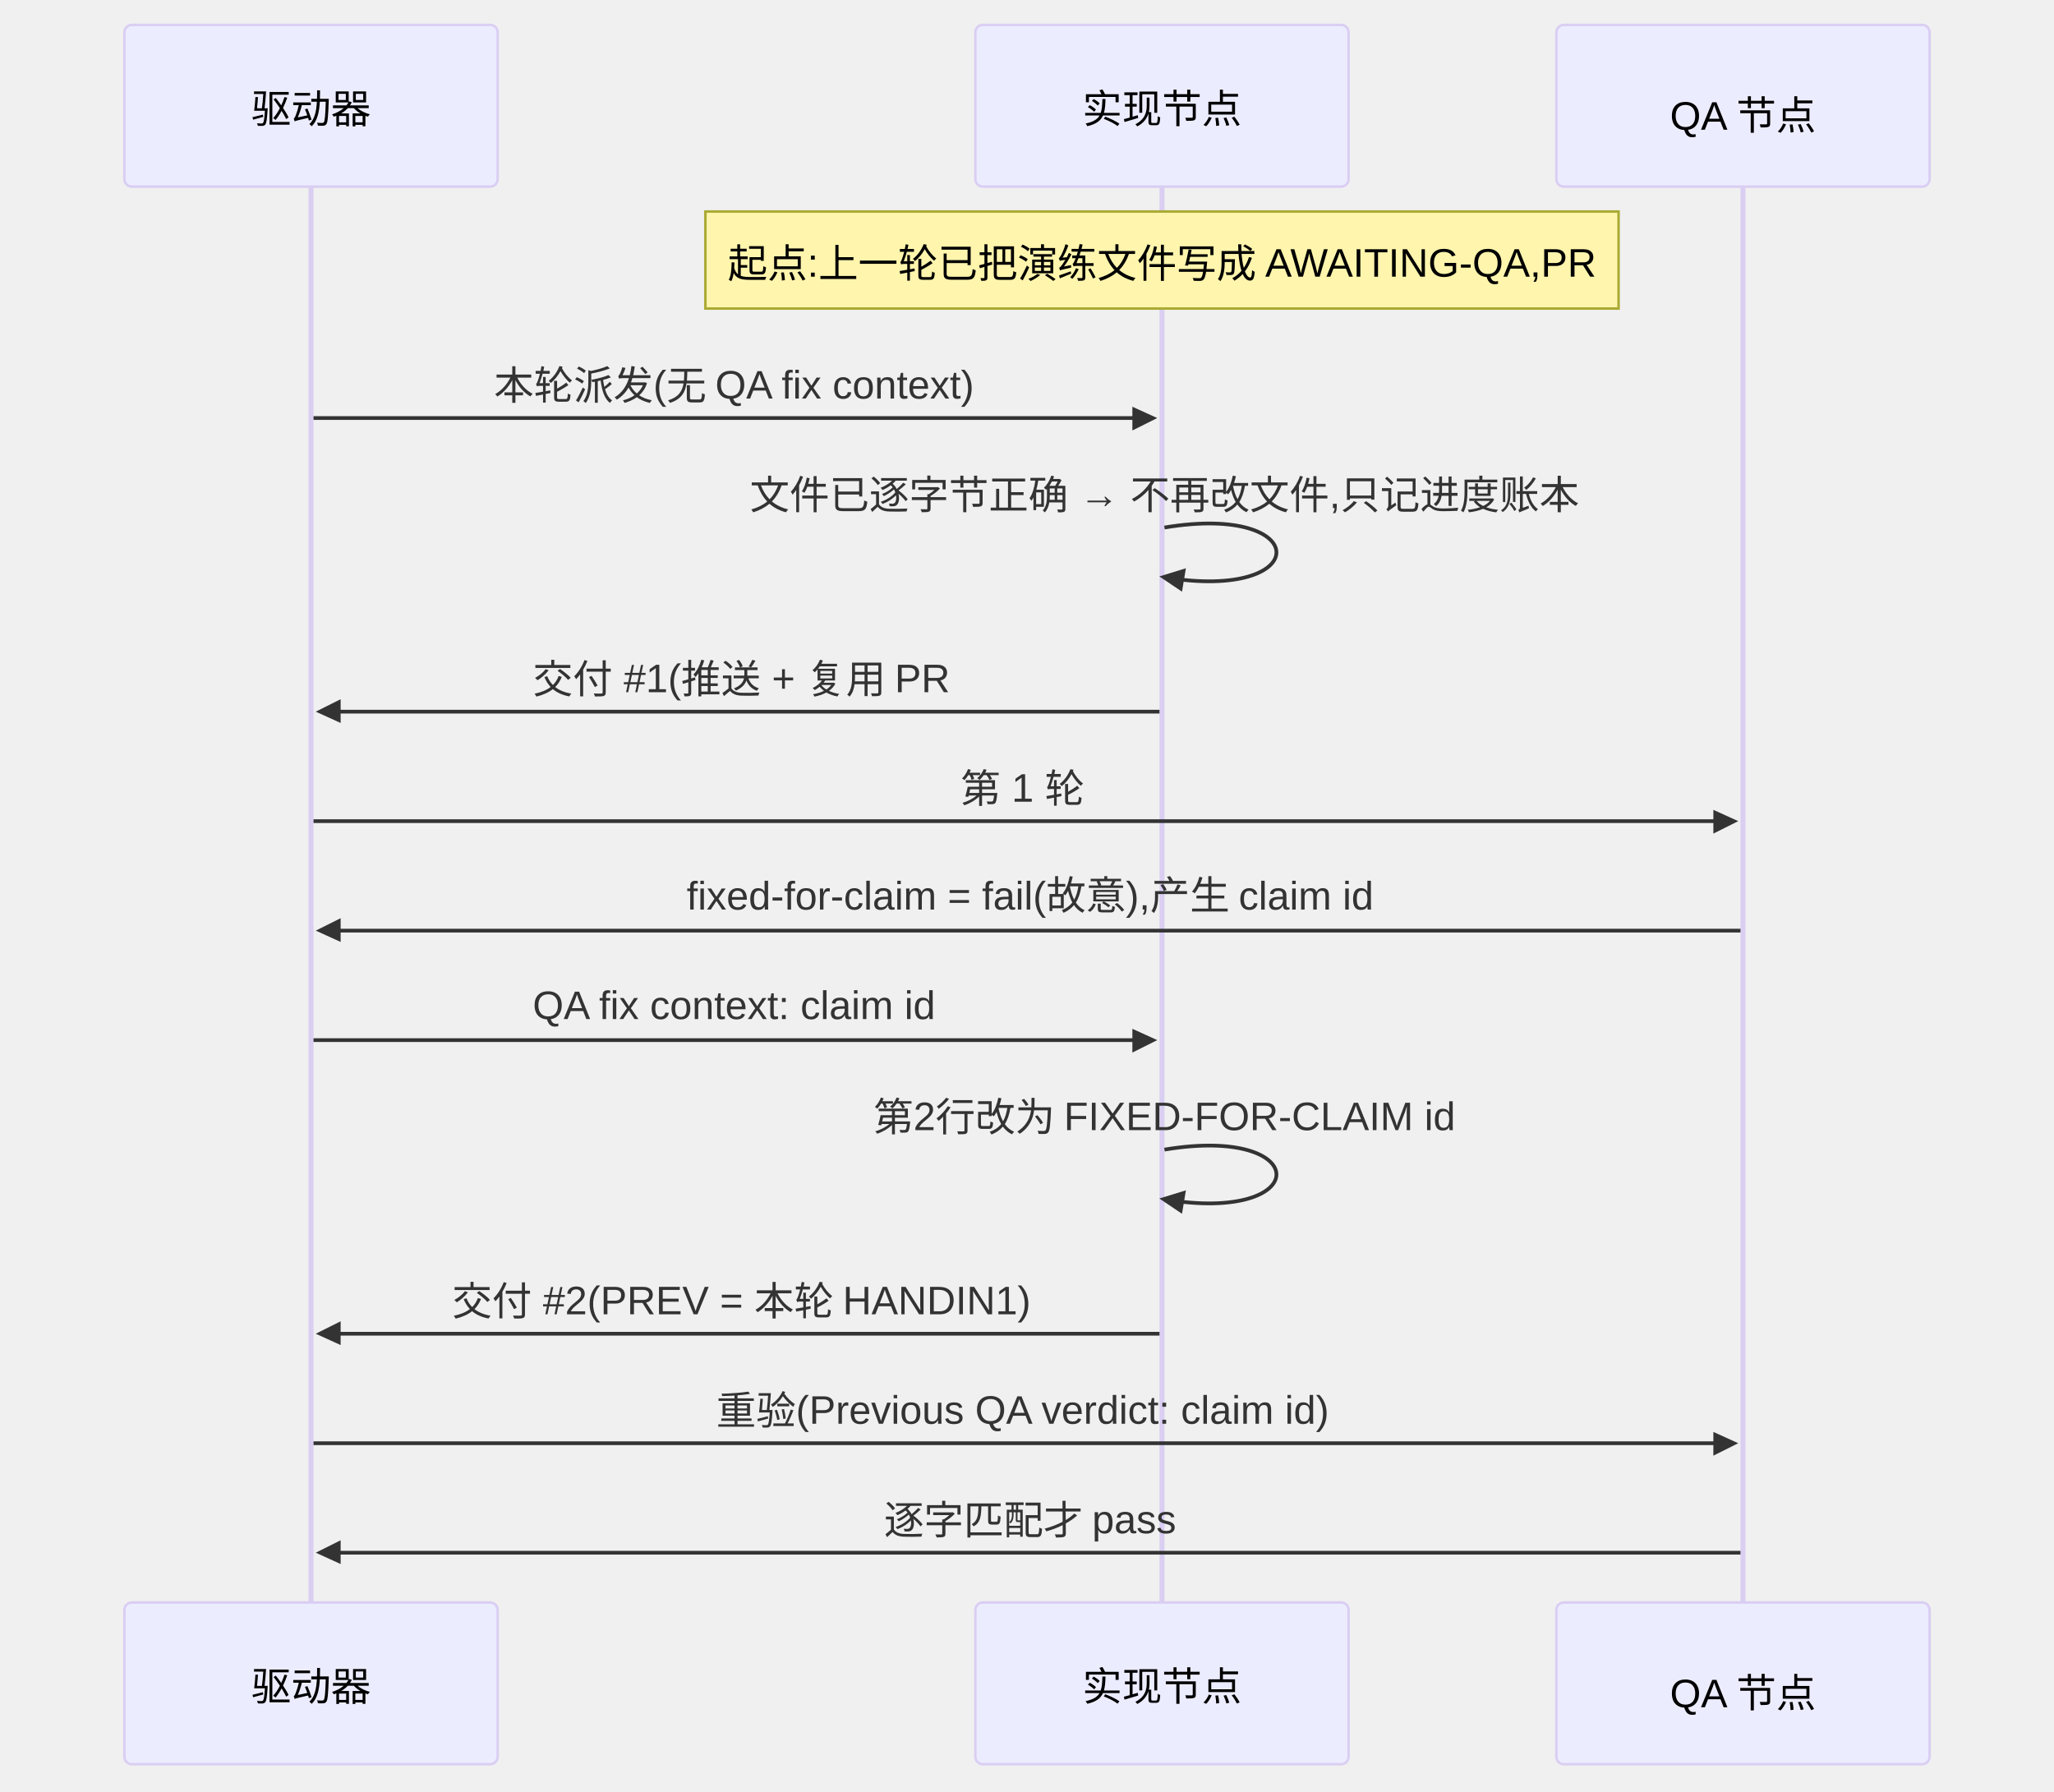
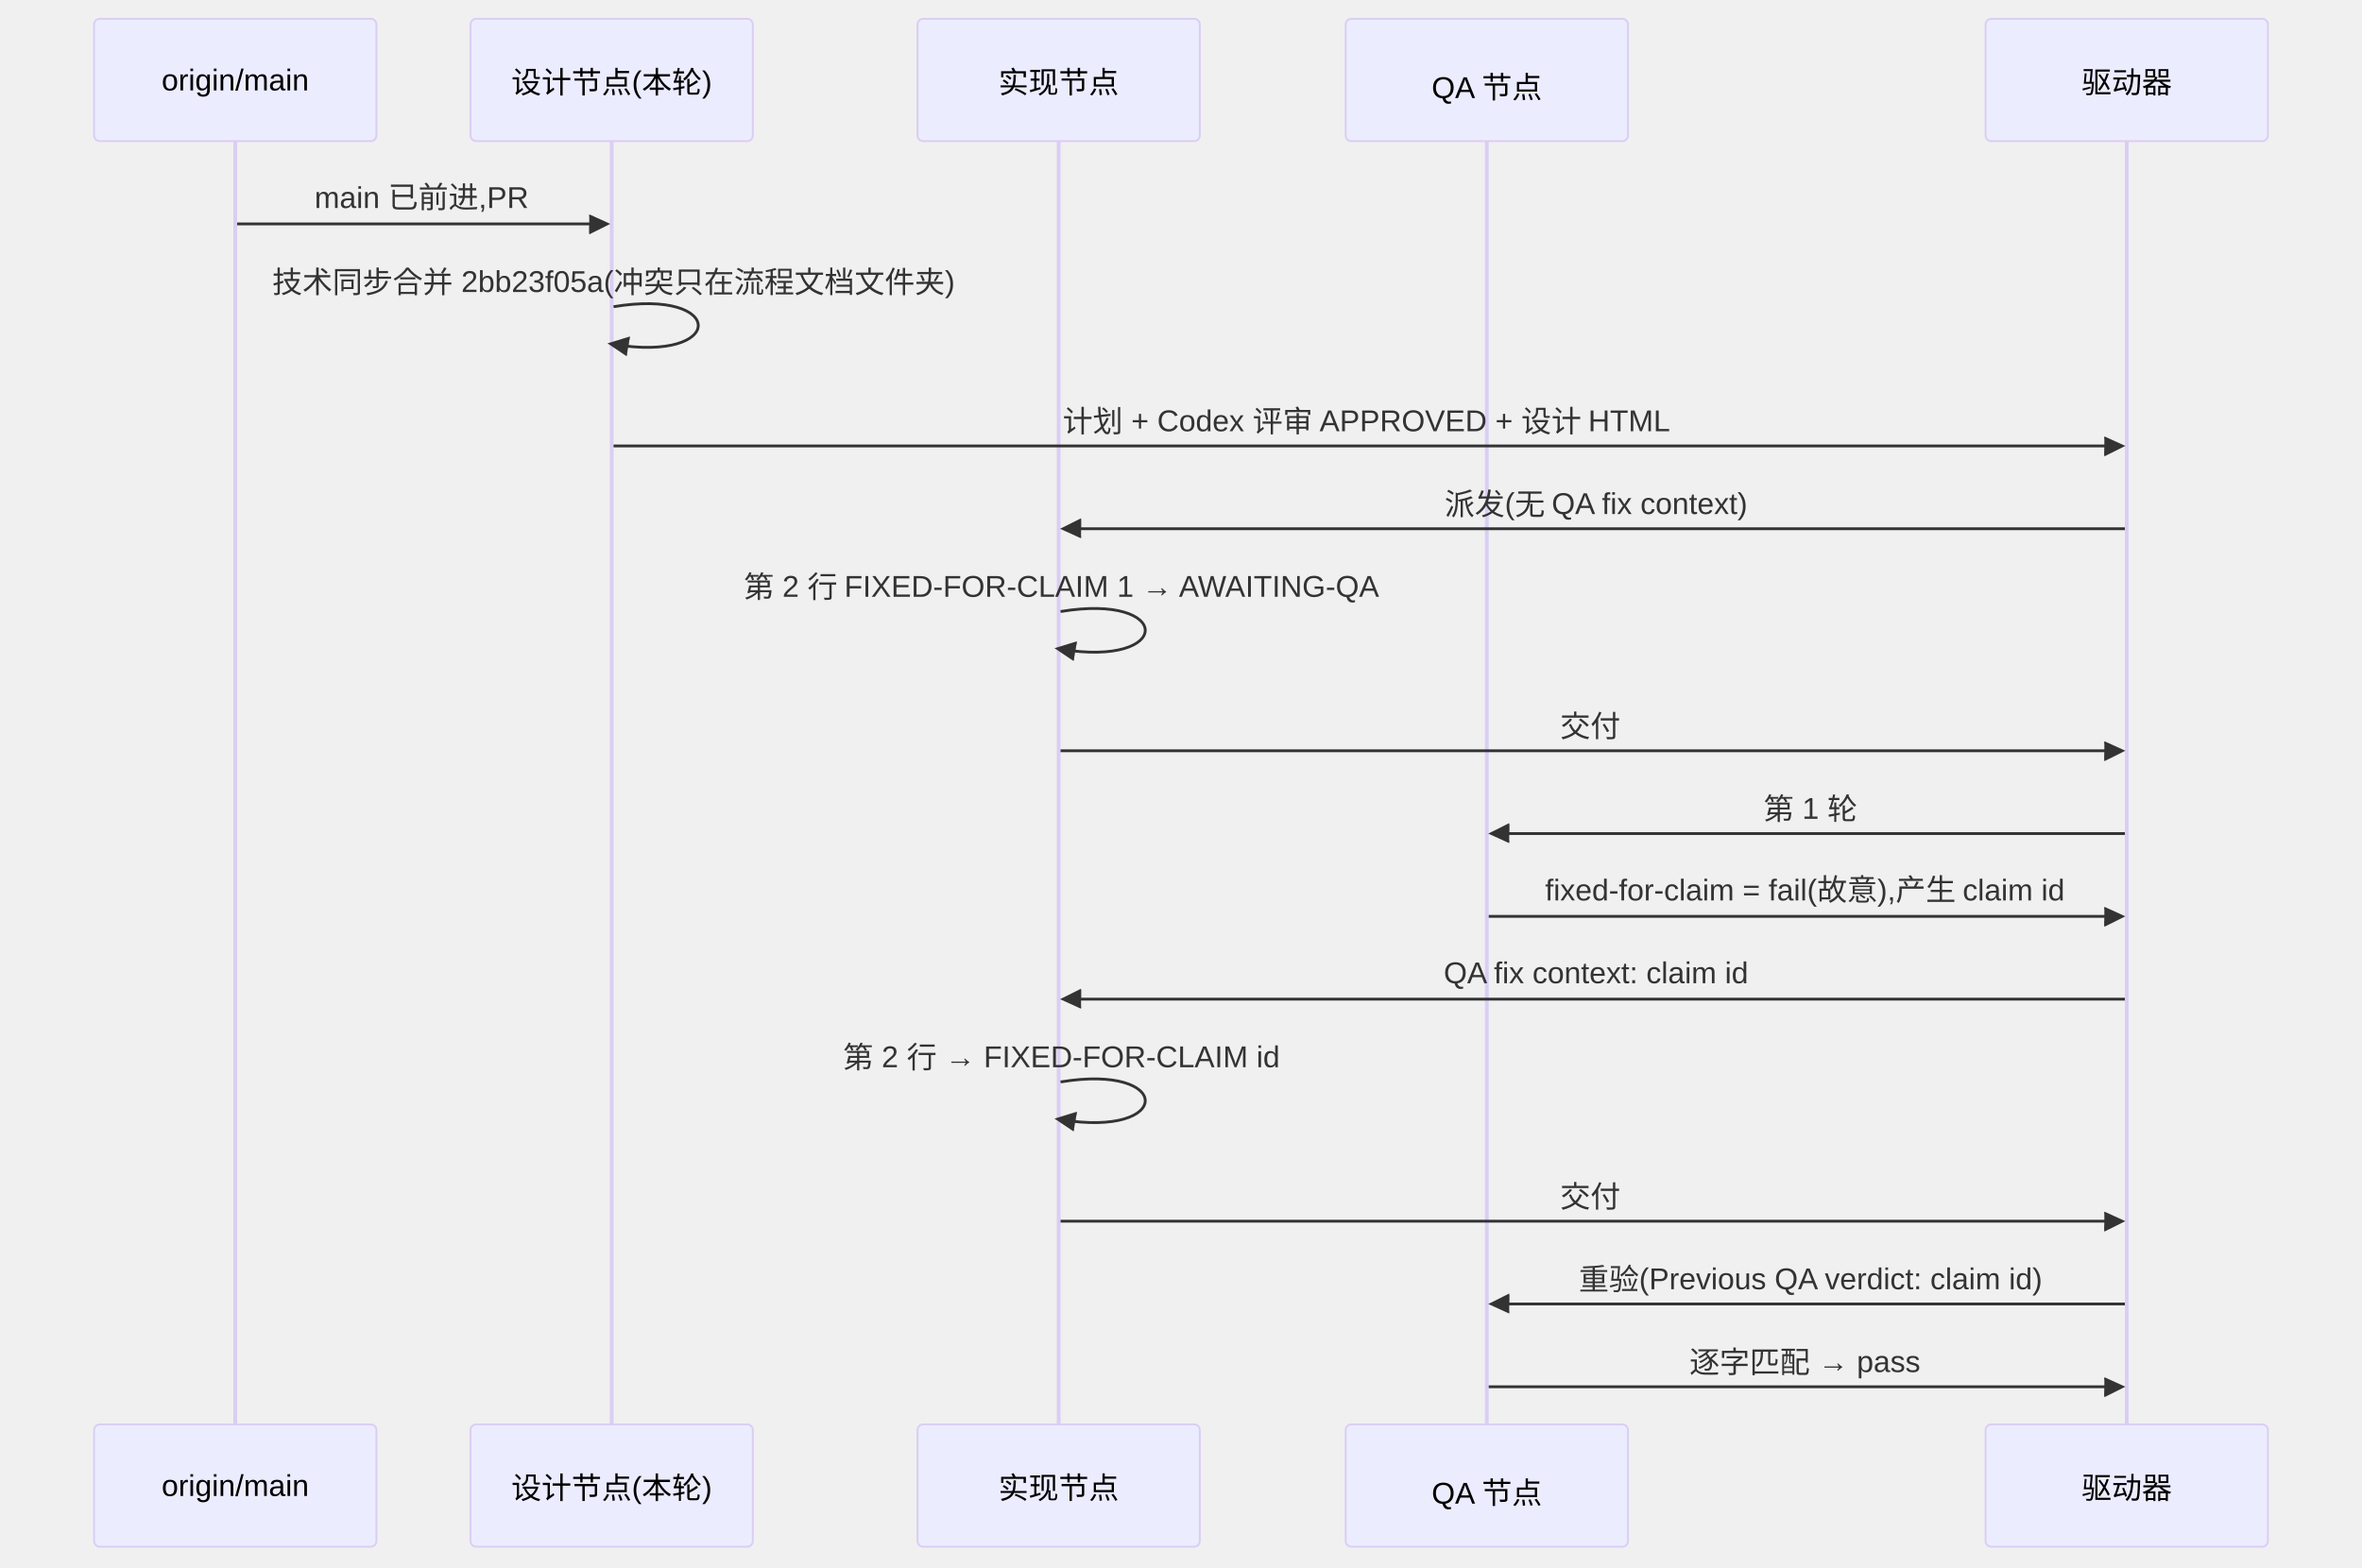
- <svg xmlns="http://www.w3.org/2000/svg" id="FLY-3150-d1" width="100%" style="max-width: 825.5px; background-color: white;" viewBox="-50 -10 825.5 720" role="graphics-document document" aria-roledescription="sequence">
+ <svg xmlns="http://www.w3.org/2000/svg" id="FLY-3150-d1" width="100%" style="max-width: 1255px; background-color: white;" viewBox="-50 -10 1255 833" role="graphics-document document" aria-roledescription="sequence">
  <g>
-     <rect x="575.5" y="634" fill="#eaeaea" stroke="#666" width="150" height="65" name="Q" rx="3" ry="3" class="actor actor-bottom" />
-     <text x="650.5" y="666.5" dominant-baseline="central" alignment-baseline="central" class="actor actor-box" style="text-anchor: middle; font-size: 16px; font-weight: 400;">
-       <tspan x="650.5" dy="0">QA 节点</tspan>
+     <rect x="1005" y="747" fill="#eaeaea" stroke="#666" width="150" height="65" name="D" rx="3" ry="3" class="actor actor-bottom" />
+     <text x="1080" y="779.5" dominant-baseline="central" alignment-baseline="central" class="actor actor-box" style="text-anchor: middle; font-size: 16px; font-weight: 400;">
+       <tspan x="1080" dy="0">驱动器</tspan>
    </text>
  </g>
  <g>
-     <rect x="342" y="634" fill="#eaeaea" stroke="#666" width="150" height="65" name="I" rx="3" ry="3" class="actor actor-bottom" />
-     <text x="417" y="666.5" dominant-baseline="central" alignment-baseline="central" class="actor actor-box" style="text-anchor: middle; font-size: 16px; font-weight: 400;">
-       <tspan x="417" dy="0">实现节点</tspan>
+     <rect x="665" y="747" fill="#eaeaea" stroke="#666" width="150" height="65" name="Q" rx="3" ry="3" class="actor actor-bottom" />
+     <text x="740" y="779.5" dominant-baseline="central" alignment-baseline="central" class="actor actor-box" style="text-anchor: middle; font-size: 16px; font-weight: 400;">
+       <tspan x="740" dy="0">QA 节点</tspan>
    </text>
  </g>
  <g>
-     <rect x="0" y="634" fill="#eaeaea" stroke="#666" width="150" height="65" name="D" rx="3" ry="3" class="actor actor-bottom" />
-     <text x="75" y="666.5" dominant-baseline="central" alignment-baseline="central" class="actor actor-box" style="text-anchor: middle; font-size: 16px; font-weight: 400;">
-       <tspan x="75" dy="0">驱动器</tspan>
+     <rect x="437.5" y="747" fill="#eaeaea" stroke="#666" width="150" height="65" name="I" rx="3" ry="3" class="actor actor-bottom" />
+     <text x="512.5" y="779.5" dominant-baseline="central" alignment-baseline="central" class="actor actor-box" style="text-anchor: middle; font-size: 16px; font-weight: 400;">
+       <tspan x="512.5" dy="0">实现节点</tspan>
    </text>
  </g>
  <g>
-     <line id="FLY-3150-d1-actor2" x1="650.5" y1="65" x2="650.5" y2="634" class="actor-line 200" stroke-width="0.5px" stroke="#999" name="Q" />
-     <g id="FLY-3150-d1-root-2">
-       <rect x="575.5" y="0" fill="#eaeaea" stroke="#666" width="150" height="65" name="Q" rx="3" ry="3" class="actor actor-top" />
-       <text x="650.5" y="32.5" dominant-baseline="central" alignment-baseline="central" class="actor actor-box" style="text-anchor: middle; font-size: 16px; font-weight: 400;">
-         <tspan x="650.5" dy="0">QA 节点</tspan>
+     <rect x="200" y="747" fill="#eaeaea" stroke="#666" width="150" height="65" name="S" rx="3" ry="3" class="actor actor-bottom" />
+     <text x="275" y="779.5" dominant-baseline="central" alignment-baseline="central" class="actor actor-box" style="text-anchor: middle; font-size: 16px; font-weight: 400;">
+       <tspan x="275" dy="0">设计节点(本轮)</tspan>
+     </text>
+   </g>
+   <g>
+     <rect x="0" y="747" fill="#eaeaea" stroke="#666" width="150" height="65" name="M" rx="3" ry="3" class="actor actor-bottom" />
+     <text x="75" y="779.5" dominant-baseline="central" alignment-baseline="central" class="actor actor-box" style="text-anchor: middle; font-size: 16px; font-weight: 400;">
+       <tspan x="75" dy="0">origin/main</tspan>
+     </text>
+   </g>
+   <g>
+     <line id="actor4" x1="1080" y1="65" x2="1080" y2="747" class="actor-line 200" stroke-width="0.5px" stroke="#999" name="D" />
+     <g id="root-4">
+       <rect x="1005" y="0" fill="#eaeaea" stroke="#666" width="150" height="65" name="D" rx="3" ry="3" class="actor actor-top" />
+       <text x="1080" y="32.5" dominant-baseline="central" alignment-baseline="central" class="actor actor-box" style="text-anchor: middle; font-size: 16px; font-weight: 400;">
+         <tspan x="1080" dy="0">驱动器</tspan>
      </text>
    </g>
  </g>
  <g>
-     <line id="FLY-3150-d1-actor1" x1="417" y1="65" x2="417" y2="634" class="actor-line 200" stroke-width="0.5px" stroke="#999" name="I" />
-     <g id="FLY-3150-d1-root-1">
-       <rect x="342" y="0" fill="#eaeaea" stroke="#666" width="150" height="65" name="I" rx="3" ry="3" class="actor actor-top" />
-       <text x="417" y="32.5" dominant-baseline="central" alignment-baseline="central" class="actor actor-box" style="text-anchor: middle; font-size: 16px; font-weight: 400;">
-         <tspan x="417" dy="0">实现节点</tspan>
+     <line id="actor3" x1="740" y1="65" x2="740" y2="747" class="actor-line 200" stroke-width="0.5px" stroke="#999" name="Q" />
+     <g id="root-3">
+       <rect x="665" y="0" fill="#eaeaea" stroke="#666" width="150" height="65" name="Q" rx="3" ry="3" class="actor actor-top" />
+       <text x="740" y="32.5" dominant-baseline="central" alignment-baseline="central" class="actor actor-box" style="text-anchor: middle; font-size: 16px; font-weight: 400;">
+         <tspan x="740" dy="0">QA 节点</tspan>
      </text>
    </g>
  </g>
  <g>
-     <line id="FLY-3150-d1-actor0" x1="75" y1="65" x2="75" y2="634" class="actor-line 200" stroke-width="0.5px" stroke="#999" name="D" />
-     <g id="FLY-3150-d1-root-0">
-       <rect x="0" y="0" fill="#eaeaea" stroke="#666" width="150" height="65" name="D" rx="3" ry="3" class="actor actor-top" />
+     <line id="actor2" x1="512.5" y1="65" x2="512.5" y2="747" class="actor-line 200" stroke-width="0.5px" stroke="#999" name="I" />
+     <g id="root-2">
+       <rect x="437.5" y="0" fill="#eaeaea" stroke="#666" width="150" height="65" name="I" rx="3" ry="3" class="actor actor-top" />
+       <text x="512.5" y="32.5" dominant-baseline="central" alignment-baseline="central" class="actor actor-box" style="text-anchor: middle; font-size: 16px; font-weight: 400;">
+         <tspan x="512.5" dy="0">实现节点</tspan>
+       </text>
+     </g>
+   </g>
+   <g>
+     <line id="actor1" x1="275" y1="65" x2="275" y2="747" class="actor-line 200" stroke-width="0.5px" stroke="#999" name="S" />
+     <g id="root-1">
+       <rect x="200" y="0" fill="#eaeaea" stroke="#666" width="150" height="65" name="S" rx="3" ry="3" class="actor actor-top" />
+       <text x="275" y="32.5" dominant-baseline="central" alignment-baseline="central" class="actor actor-box" style="text-anchor: middle; font-size: 16px; font-weight: 400;">
+         <tspan x="275" dy="0">设计节点(本轮)</tspan>
+       </text>
+     </g>
+   </g>
+   <g>
+     <line id="actor0" x1="75" y1="65" x2="75" y2="747" class="actor-line 200" stroke-width="0.5px" stroke="#999" name="M" />
+     <g id="root-0">
+       <rect x="0" y="0" fill="#eaeaea" stroke="#666" width="150" height="65" name="M" rx="3" ry="3" class="actor actor-top" />
      <text x="75" y="32.5" dominant-baseline="central" alignment-baseline="central" class="actor actor-box" style="text-anchor: middle; font-size: 16px; font-weight: 400;">
-         <tspan x="75" dy="0">驱动器</tspan>
+         <tspan x="75" dy="0">origin/main</tspan>
      </text>
    </g>
  </g>
  <style>#FLY-3150-d1{font-family:"trebuchet ms",verdana,arial,sans-serif;font-size:16px;fill:#333;}@keyframes edge-animation-frame{from{stroke-dashoffset:0;}}@keyframes dash{to{stroke-dashoffset:0;}}#FLY-3150-d1 .edge-animation-slow{stroke-dasharray:9,5!important;stroke-dashoffset:900;animation:dash 50s linear infinite;stroke-linecap:round;}#FLY-3150-d1 .edge-animation-fast{stroke-dasharray:9,5!important;stroke-dashoffset:900;animation:dash 20s linear infinite;stroke-linecap:round;}#FLY-3150-d1 .error-icon{fill:#552222;}#FLY-3150-d1 .error-text{fill:#552222;stroke:#552222;}#FLY-3150-d1 .edge-thickness-normal{stroke-width:1px;}#FLY-3150-d1 .edge-thickness-thick{stroke-width:3.5px;}#FLY-3150-d1 .edge-pattern-solid{stroke-dasharray:0;}#FLY-3150-d1 .edge-thickness-invisible{stroke-width:0;fill:none;}#FLY-3150-d1 .edge-pattern-dashed{stroke-dasharray:3;}#FLY-3150-d1 .edge-pattern-dotted{stroke-dasharray:2;}#FLY-3150-d1 .marker{fill:#333333;stroke:#333333;}#FLY-3150-d1 .marker.cross{stroke:#333333;}#FLY-3150-d1 svg{font-family:"trebuchet ms",verdana,arial,sans-serif;font-size:16px;}#FLY-3150-d1 p{margin:0;}#FLY-3150-d1 .actor{stroke:hsl(259.626, 59.777%, 87.902%);fill:#ECECFF;}#FLY-3150-d1 text.actor&gt;tspan{fill:black;stroke:none;}#FLY-3150-d1 .actor-line{stroke:hsl(259.626, 59.777%, 87.902%);}#FLY-3150-d1 .innerArc{stroke-width:1.5;stroke-dasharray:none;}#FLY-3150-d1 .messageLine0{stroke-width:1.5;stroke-dasharray:none;stroke:#333;}#FLY-3150-d1 .messageLine1{stroke-width:1.5;stroke-dasharray:2,2;stroke:#333;}#FLY-3150-d1 #arrowhead path{fill:#333;stroke:#333;}#FLY-3150-d1 .sequenceNumber{fill:white;}#FLY-3150-d1 #sequencenumber{fill:#333;}#FLY-3150-d1 #crosshead path{fill:#333;stroke:#333;}#FLY-3150-d1 .messageText{fill:#333;stroke:none;}#FLY-3150-d1 .labelBox{stroke:hsl(259.626, 59.777%, 87.902%);fill:#ECECFF;}#FLY-3150-d1 .labelText,#FLY-3150-d1 .labelText&gt;tspan{fill:black;stroke:none;}#FLY-3150-d1 .loopText,#FLY-3150-d1 .loopText&gt;tspan{fill:black;stroke:none;}#FLY-3150-d1 .loopLine{stroke-width:2px;stroke-dasharray:2,2;stroke:hsl(259.626, 59.777%, 87.902%);fill:hsl(259.626, 59.777%, 87.902%);}#FLY-3150-d1 .note{stroke:#aaaa33;fill:#fff5ad;}#FLY-3150-d1 .noteText,#FLY-3150-d1 .noteText&gt;tspan{fill:black;stroke:none;}#FLY-3150-d1 .activation0{fill:#f4f4f4;stroke:#666;}#FLY-3150-d1 .activation1{fill:#f4f4f4;stroke:#666;}#FLY-3150-d1 .activation2{fill:#f4f4f4;stroke:#666;}#FLY-3150-d1 .actorPopupMenu{position:absolute;}#FLY-3150-d1 .actorPopupMenuPanel{position:absolute;fill:#ECECFF;box-shadow:0px 8px 16px 0px rgba(0,0,0,0.2);filter:drop-shadow(3px 5px 2px rgb(0 0 0 / 0.4));}#FLY-3150-d1 .actor-man line{stroke:hsl(259.626, 59.777%, 87.902%);fill:#ECECFF;}#FLY-3150-d1 .actor-man circle,#FLY-3150-d1 line{stroke:hsl(259.626, 59.777%, 87.902%);fill:#ECECFF;stroke-width:2px;}#FLY-3150-d1 :root{--mermaid-font-family:"trebuchet ms",verdana,arial,sans-serif;}</style>
  <g />
  <defs>
-     <symbol id="FLY-3150-d1-computer" width="24" height="24">
+     <symbol id="computer" width="24" height="24">
      <path transform="scale(.5)" d="M2 2v13h20v-13h-20zm18 11h-16v-9h16v9zm-10.228 6l.466-1h3.524l.467 1h-4.457zm14.228 3h-24l2-6h2.104l-1.33 4h18.45l-1.297-4h2.073l2 6zm-5-10h-14v-7h14v7z" />
    </symbol>
  </defs>
  <defs>
-     <symbol id="FLY-3150-d1-database" fill-rule="evenodd" clip-rule="evenodd">
+     <symbol id="database" fill-rule="evenodd" clip-rule="evenodd">
      <path transform="scale(.5)" d="M12.258.001l.256.004.255.005.253.008.251.01.249.012.247.015.246.016.242.019.241.02.239.023.236.024.233.027.231.028.229.031.225.032.223.034.22.036.217.038.214.04.211.041.208.043.205.045.201.046.198.048.194.05.191.051.187.053.183.054.18.056.175.057.172.059.168.06.163.061.16.063.155.064.15.066.074.033.073.033.071.034.07.034.069.035.068.035.067.035.066.035.064.036.064.036.062.036.06.036.06.037.058.037.058.037.055.038.055.038.053.038.052.038.051.039.05.039.048.039.047.039.045.04.044.04.043.04.041.04.04.041.039.041.037.041.036.041.034.041.033.042.032.042.03.042.029.042.027.042.026.043.024.043.023.043.021.043.02.043.018.044.017.043.015.044.013.044.012.044.011.045.009.044.007.045.006.045.004.045.002.045.001.045v17l-.001.045-.002.045-.004.045-.006.045-.007.045-.009.044-.011.045-.012.044-.013.044-.015.044-.017.043-.018.044-.02.043-.021.043-.023.043-.024.043-.026.043-.027.042-.029.042-.03.042-.032.042-.033.042-.034.041-.036.041-.037.041-.039.041-.04.041-.041.04-.043.04-.044.04-.045.04-.047.039-.048.039-.05.039-.051.039-.052.038-.053.038-.055.038-.055.038-.058.037-.058.037-.06.037-.06.036-.062.036-.064.036-.064.036-.066.035-.067.035-.068.035-.069.035-.07.034-.071.034-.073.033-.074.033-.15.066-.155.064-.16.063-.163.061-.168.06-.172.059-.175.057-.18.056-.183.054-.187.053-.191.051-.194.05-.198.048-.201.046-.205.045-.208.043-.211.041-.214.04-.217.038-.22.036-.223.034-.225.032-.229.031-.231.028-.233.027-.236.024-.239.023-.241.02-.242.019-.246.016-.247.015-.249.012-.251.01-.253.008-.255.005-.256.004-.258.001-.258-.001-.256-.004-.255-.005-.253-.008-.251-.01-.249-.012-.247-.015-.245-.016-.243-.019-.241-.02-.238-.023-.236-.024-.234-.027-.231-.028-.228-.031-.226-.032-.223-.034-.22-.036-.217-.038-.214-.04-.211-.041-.208-.043-.204-.045-.201-.046-.198-.048-.195-.05-.19-.051-.187-.053-.184-.054-.179-.056-.176-.057-.172-.059-.167-.06-.164-.061-.159-.063-.155-.064-.151-.066-.074-.033-.072-.033-.072-.034-.07-.034-.069-.035-.068-.035-.067-.035-.066-.035-.064-.036-.063-.036-.062-.036-.061-.036-.06-.037-.058-.037-.057-.037-.056-.038-.055-.038-.053-.038-.052-.038-.051-.039-.049-.039-.049-.039-.046-.039-.046-.04-.044-.04-.043-.04-.041-.04-.04-.041-.039-.041-.037-.041-.036-.041-.034-.041-.033-.042-.032-.042-.03-.042-.029-.042-.027-.042-.026-.043-.024-.043-.023-.043-.021-.043-.02-.043-.018-.044-.017-.043-.015-.044-.013-.044-.012-.044-.011-.045-.009-.044-.007-.045-.006-.045-.004-.045-.002-.045-.001-.045v-17l.001-.045.002-.045.004-.045.006-.045.007-.045.009-.044.011-.045.012-.044.013-.044.015-.044.017-.043.018-.044.02-.043.021-.043.023-.043.024-.043.026-.043.027-.042.029-.042.03-.042.032-.042.033-.042.034-.041.036-.041.037-.041.039-.041.04-.041.041-.04.043-.04.044-.04.046-.04.046-.039.049-.039.049-.039.051-.039.052-.038.053-.038.055-.038.056-.038.057-.037.058-.037.06-.037.061-.036.062-.036.063-.036.064-.036.066-.035.067-.035.068-.035.069-.035.07-.034.072-.034.072-.033.074-.033.151-.066.155-.064.159-.063.164-.061.167-.06.172-.059.176-.057.179-.056.184-.054.187-.053.19-.051.195-.05.198-.048.201-.046.204-.045.208-.043.211-.041.214-.04.217-.038.22-.036.223-.034.226-.032.228-.031.231-.028.234-.027.236-.024.238-.023.241-.02.243-.019.245-.016.247-.015.249-.012.251-.01.253-.008.255-.005.256-.004.258-.001.258.001zm-9.258 20.499v.01l.001.021.003.021.004.022.005.021.006.022.007.022.009.023.01.022.011.023.012.023.013.023.015.023.016.024.017.023.018.024.019.024.021.024.022.025.023.024.024.025.052.049.056.05.061.051.066.051.07.051.075.051.079.052.084.052.088.052.092.052.097.052.102.051.105.052.11.052.114.051.119.051.123.051.127.05.131.05.135.05.139.048.144.049.147.047.152.047.155.047.16.045.163.045.167.043.171.043.176.041.178.041.183.039.187.039.19.037.194.035.197.035.202.033.204.031.209.03.212.029.216.027.219.025.222.024.226.021.23.02.233.018.236.016.24.015.243.012.246.01.249.008.253.005.256.004.259.001.26-.001.257-.004.254-.005.25-.008.247-.011.244-.012.241-.014.237-.016.233-.018.231-.021.226-.021.224-.024.22-.026.216-.027.212-.028.21-.031.205-.031.202-.034.198-.034.194-.036.191-.037.187-.039.183-.04.179-.04.175-.042.172-.043.168-.044.163-.045.16-.046.155-.046.152-.047.148-.048.143-.049.139-.049.136-.05.131-.05.126-.05.123-.051.118-.052.114-.051.11-.052.106-.052.101-.052.096-.052.092-.052.088-.053.083-.051.079-.052.074-.052.07-.051.065-.051.06-.051.056-.05.051-.05.023-.024.023-.025.021-.024.02-.024.019-.024.018-.024.017-.024.015-.023.014-.024.013-.023.012-.023.01-.023.01-.022.008-.022.006-.022.006-.022.004-.022.004-.021.001-.021.001-.021v-4.127l-.077.055-.08.053-.083.054-.085.053-.087.052-.09.052-.093.051-.095.05-.097.05-.1.049-.102.049-.105.048-.106.047-.109.047-.111.046-.114.045-.115.045-.118.044-.12.043-.122.042-.124.042-.126.041-.128.04-.13.04-.132.038-.134.038-.135.037-.138.037-.139.035-.142.035-.143.034-.144.033-.147.032-.148.031-.15.03-.151.03-.153.029-.154.027-.156.027-.158.026-.159.025-.161.024-.162.023-.163.022-.165.021-.166.02-.167.019-.169.018-.169.017-.171.016-.173.015-.173.014-.175.013-.175.012-.177.011-.178.01-.179.008-.179.008-.181.006-.182.005-.182.004-.184.003-.184.002h-.37l-.184-.002-.184-.003-.182-.004-.182-.005-.181-.006-.179-.008-.179-.008-.178-.01-.176-.011-.176-.012-.175-.013-.173-.014-.172-.015-.171-.016-.17-.017-.169-.018-.167-.019-.166-.02-.165-.021-.163-.022-.162-.023-.161-.024-.159-.025-.157-.026-.156-.027-.155-.027-.153-.029-.151-.03-.15-.03-.148-.031-.146-.032-.145-.033-.143-.034-.141-.035-.14-.035-.137-.037-.136-.037-.134-.038-.132-.038-.13-.04-.128-.04-.126-.041-.124-.042-.122-.042-.12-.044-.117-.043-.116-.045-.113-.045-.112-.046-.109-.047-.106-.047-.105-.048-.102-.049-.1-.049-.097-.05-.095-.05-.093-.052-.09-.051-.087-.052-.085-.053-.083-.054-.08-.054-.077-.054v4.127zm0-5.654v.011l.001.021.003.021.004.021.005.022.006.022.007.022.009.022.01.022.011.023.012.023.013.023.015.024.016.023.017.024.018.024.019.024.021.024.022.024.023.025.024.024.052.05.056.05.061.05.066.051.07.051.075.052.079.051.084.052.088.052.092.052.097.052.102.052.105.052.11.051.114.051.119.052.123.05.127.051.131.05.135.049.139.049.144.048.147.048.152.047.155.046.16.045.163.045.167.044.171.042.176.042.178.04.183.04.187.038.19.037.194.036.197.034.202.033.204.032.209.03.212.028.216.027.219.025.222.024.226.022.23.02.233.018.236.016.24.014.243.012.246.01.249.008.253.006.256.003.259.001.26-.001.257-.003.254-.006.25-.008.247-.01.244-.012.241-.015.237-.016.233-.018.231-.02.226-.022.224-.024.22-.025.216-.027.212-.029.21-.03.205-.032.202-.033.198-.035.194-.036.191-.037.187-.039.183-.039.179-.041.175-.042.172-.043.168-.044.163-.045.16-.045.155-.047.152-.047.148-.048.143-.048.139-.05.136-.049.131-.05.126-.051.123-.051.118-.051.114-.052.11-.052.106-.052.101-.052.096-.052.092-.052.088-.052.083-.052.079-.052.074-.051.07-.052.065-.051.06-.05.056-.051.051-.049.023-.025.023-.024.021-.025.02-.024.019-.024.018-.024.017-.024.015-.023.014-.023.013-.024.012-.022.01-.023.01-.023.008-.022.006-.022.006-.022.004-.021.004-.022.001-.021.001-.021v-4.139l-.077.054-.08.054-.083.054-.085.052-.087.053-.09.051-.093.051-.095.051-.097.05-.1.049-.102.049-.105.048-.106.047-.109.047-.111.046-.114.045-.115.044-.118.044-.12.044-.122.042-.124.042-.126.041-.128.04-.13.039-.132.039-.134.038-.135.037-.138.036-.139.036-.142.035-.143.033-.144.033-.147.033-.148.031-.15.03-.151.03-.153.028-.154.028-.156.027-.158.026-.159.025-.161.024-.162.023-.163.022-.165.021-.166.02-.167.019-.169.018-.169.017-.171.016-.173.015-.173.014-.175.013-.175.012-.177.011-.178.009-.179.009-.179.007-.181.007-.182.005-.182.004-.184.003-.184.002h-.37l-.184-.002-.184-.003-.182-.004-.182-.005-.181-.007-.179-.007-.179-.009-.178-.009-.176-.011-.176-.012-.175-.013-.173-.014-.172-.015-.171-.016-.17-.017-.169-.018-.167-.019-.166-.02-.165-.021-.163-.022-.162-.023-.161-.024-.159-.025-.157-.026-.156-.027-.155-.028-.153-.028-.151-.03-.15-.03-.148-.031-.146-.033-.145-.033-.143-.033-.141-.035-.14-.036-.137-.036-.136-.037-.134-.038-.132-.039-.13-.039-.128-.04-.126-.041-.124-.042-.122-.043-.12-.043-.117-.044-.116-.044-.113-.046-.112-.046-.109-.046-.106-.047-.105-.048-.102-.049-.1-.049-.097-.05-.095-.051-.093-.051-.09-.051-.087-.053-.085-.052-.083-.054-.08-.054-.077-.054v4.139zm0-5.666v.011l.001.02.003.022.004.021.005.022.006.021.007.022.009.023.01.022.011.023.012.023.013.023.015.023.016.024.017.024.018.023.019.024.021.025.022.024.023.024.024.025.052.05.056.05.061.05.066.051.07.051.075.052.079.051.084.052.088.052.092.052.097.052.102.052.105.051.11.052.114.051.119.051.123.051.127.05.131.05.135.05.139.049.144.048.147.048.152.047.155.046.16.045.163.045.167.043.171.043.176.042.178.04.183.04.187.038.19.037.194.036.197.034.202.033.204.032.209.03.212.028.216.027.219.025.222.024.226.021.23.02.233.018.236.017.24.014.243.012.246.01.249.008.253.006.256.003.259.001.26-.001.257-.003.254-.006.25-.008.247-.01.244-.013.241-.014.237-.016.233-.018.231-.02.226-.022.224-.024.22-.025.216-.027.212-.029.21-.03.205-.032.202-.033.198-.035.194-.036.191-.037.187-.039.183-.039.179-.041.175-.042.172-.043.168-.044.163-.045.16-.045.155-.047.152-.047.148-.048.143-.049.139-.049.136-.049.131-.051.126-.05.123-.051.118-.052.114-.051.11-.052.106-.052.101-.052.096-.052.092-.052.088-.052.083-.052.079-.052.074-.052.07-.051.065-.051.06-.051.056-.05.051-.049.023-.025.023-.025.021-.024.02-.024.019-.024.018-.024.017-.024.015-.023.014-.024.013-.023.012-.023.01-.022.01-.023.008-.022.006-.022.006-.022.004-.022.004-.021.001-.021.001-.021v-4.153l-.077.054-.08.054-.083.053-.085.053-.087.053-.09.051-.093.051-.095.051-.097.05-.1.049-.102.048-.105.048-.106.048-.109.046-.111.046-.114.046-.115.044-.118.044-.12.043-.122.043-.124.042-.126.041-.128.04-.13.039-.132.039-.134.038-.135.037-.138.036-.139.036-.142.034-.143.034-.144.033-.147.032-.148.032-.15.03-.151.03-.153.028-.154.028-.156.027-.158.026-.159.024-.161.024-.162.023-.163.023-.165.021-.166.02-.167.019-.169.018-.169.017-.171.016-.173.015-.173.014-.175.013-.175.012-.177.01-.178.01-.179.009-.179.007-.181.006-.182.006-.182.004-.184.003-.184.001-.185.001-.185-.001-.184-.001-.184-.003-.182-.004-.182-.006-.181-.006-.179-.007-.179-.009-.178-.01-.176-.01-.176-.012-.175-.013-.173-.014-.172-.015-.171-.016-.17-.017-.169-.018-.167-.019-.166-.02-.165-.021-.163-.023-.162-.023-.161-.024-.159-.024-.157-.026-.156-.027-.155-.028-.153-.028-.151-.03-.15-.03-.148-.032-.146-.032-.145-.033-.143-.034-.141-.034-.14-.036-.137-.036-.136-.037-.134-.038-.132-.039-.13-.039-.128-.041-.126-.041-.124-.041-.122-.043-.12-.043-.117-.044-.116-.044-.113-.046-.112-.046-.109-.046-.106-.048-.105-.048-.102-.048-.1-.05-.097-.049-.095-.051-.093-.051-.09-.052-.087-.052-.085-.053-.083-.053-.08-.054-.077-.054v4.153zm8.74-8.179l-.257.004-.254.005-.25.008-.247.011-.244.012-.241.014-.237.016-.233.018-.231.021-.226.022-.224.023-.22.026-.216.027-.212.028-.21.031-.205.032-.202.033-.198.034-.194.036-.191.038-.187.038-.183.04-.179.041-.175.042-.172.043-.168.043-.163.045-.16.046-.155.046-.152.048-.148.048-.143.048-.139.049-.136.05-.131.05-.126.051-.123.051-.118.051-.114.052-.11.052-.106.052-.101.052-.096.052-.092.052-.088.052-.083.052-.079.052-.074.051-.07.052-.065.051-.06.05-.056.05-.051.05-.023.025-.023.024-.021.024-.02.025-.019.024-.018.024-.017.023-.015.024-.014.023-.013.023-.012.023-.01.023-.01.022-.008.022-.006.023-.006.021-.004.022-.004.021-.001.021-.001.021.001.021.001.021.004.021.004.022.006.021.006.023.008.022.01.022.01.023.012.023.013.023.014.023.015.024.017.023.018.024.019.024.02.025.021.024.023.024.023.025.051.05.056.05.06.05.065.051.07.052.074.051.079.052.083.052.088.052.092.052.096.052.101.052.106.052.11.052.114.052.118.051.123.051.126.051.131.05.136.05.139.049.143.048.148.048.152.048.155.046.16.046.163.045.168.043.172.043.175.042.179.041.183.04.187.038.191.038.194.036.198.034.202.033.205.032.21.031.212.028.216.027.22.026.224.023.226.022.231.021.233.018.237.016.241.014.244.012.247.011.25.008.254.005.257.004.26.001.26-.001.257-.004.254-.005.25-.008.247-.011.244-.012.241-.014.237-.016.233-.018.231-.021.226-.022.224-.023.22-.026.216-.027.212-.028.21-.031.205-.032.202-.033.198-.034.194-.036.191-.038.187-.038.183-.04.179-.041.175-.042.172-.043.168-.043.163-.045.16-.046.155-.046.152-.048.148-.048.143-.048.139-.049.136-.05.131-.05.126-.051.123-.051.118-.051.114-.052.11-.052.106-.052.101-.052.096-.052.092-.052.088-.052.083-.052.079-.052.074-.051.07-.052.065-.051.06-.05.056-.05.051-.05.023-.025.023-.024.021-.024.02-.025.019-.024.018-.024.017-.023.015-.024.014-.023.013-.023.012-.023.01-.023.01-.022.008-.022.006-.023.006-.021.004-.022.004-.021.001-.021.001-.021-.001-.021-.001-.021-.004-.021-.004-.022-.006-.021-.006-.023-.008-.022-.01-.022-.01-.023-.012-.023-.013-.023-.014-.023-.015-.024-.017-.023-.018-.024-.019-.024-.02-.025-.021-.024-.023-.024-.023-.025-.051-.05-.056-.05-.06-.05-.065-.051-.07-.052-.074-.051-.079-.052-.083-.052-.088-.052-.092-.052-.096-.052-.101-.052-.106-.052-.11-.052-.114-.052-.118-.051-.123-.051-.126-.051-.131-.05-.136-.05-.139-.049-.143-.048-.148-.048-.152-.048-.155-.046-.16-.046-.163-.045-.168-.043-.172-.043-.175-.042-.179-.041-.183-.04-.187-.038-.191-.038-.194-.036-.198-.034-.202-.033-.205-.032-.21-.031-.212-.028-.216-.027-.22-.026-.224-.023-.226-.022-.231-.021-.233-.018-.237-.016-.241-.014-.244-.012-.247-.011-.25-.008-.254-.005-.257-.004-.26-.001-.26.001z" />
    </symbol>
  </defs>
  <defs>
-     <symbol id="FLY-3150-d1-clock" width="24" height="24">
+     <symbol id="clock" width="24" height="24">
      <path transform="scale(.5)" d="M12 2c5.514 0 10 4.486 10 10s-4.486 10-10 10-10-4.486-10-10 4.486-10 10-10zm0-2c-6.627 0-12 5.373-12 12s5.373 12 12 12 12-5.373 12-12-5.373-12-12-12zm5.848 12.459c.202.038.202.333.001.372-1.907.361-6.045 1.111-6.547 1.111-.719 0-1.301-.582-1.301-1.301 0-.512.77-5.447 1.125-7.445.034-.192.312-.181.343.014l.985 6.238 5.394 1.011z" />
    </symbol>
  </defs>
  <defs>
-     <marker id="FLY-3150-d1-arrowhead" refX="7.9" refY="5" markerUnits="userSpaceOnUse" markerWidth="12" markerHeight="12" orient="auto-start-reverse">
+     <marker id="arrowhead" refX="7.9" refY="5" markerUnits="userSpaceOnUse" markerWidth="12" markerHeight="12" orient="auto-start-reverse">
      <path d="M -1 0 L 10 5 L 0 10 z" />
    </marker>
  </defs>
  <defs>
-     <marker id="FLY-3150-d1-crosshead" markerWidth="15" markerHeight="8" orient="auto" refX="4" refY="4.5">
+     <marker id="crosshead" markerWidth="15" markerHeight="8" orient="auto" refX="4" refY="4.5">
      <path fill="none" stroke="#000000" stroke-width="1pt" d="M 1,2 L 6,7 M 6,2 L 1,7" style="stroke-dasharray: 0, 0;" />
    </marker>
  </defs>
  <defs>
-     <marker id="FLY-3150-d1-filled-head" refX="15.5" refY="7" markerWidth="20" markerHeight="28" orient="auto">
+     <marker id="filled-head" refX="15.5" refY="7" markerWidth="20" markerHeight="28" orient="auto">
      <path d="M 18,7 L9,13 L14,7 L9,1 Z" />
    </marker>
  </defs>
  <defs>
-     <marker id="FLY-3150-d1-sequencenumber" refX="15" refY="15" markerWidth="60" markerHeight="40" orient="auto">
+     <marker id="sequencenumber" refX="15" refY="15" markerWidth="60" markerHeight="40" orient="auto">
      <circle cx="15" cy="15" r="6" />
    </marker>
  </defs>
-   <g>
-     <rect x="233.5" y="75" fill="#EDF2AE" stroke="#666" width="367" height="39" class="note" />
-     <text x="417" y="80" text-anchor="middle" dominant-baseline="middle" alignment-baseline="middle" class="noteText" dy="1em" style="font-size: 16px; font-weight: 400;">
-       <tspan x="417">起点:上一轮已把演练文件写成 AWAITING-QA,PR</tspan>
-     </text>
-   </g>
-   <text x="245" y="129" text-anchor="middle" dominant-baseline="middle" alignment-baseline="middle" class="messageText" dy="1em" style="font-size: 16px; font-weight: 400;">本轮派发(无 QA fix context)</text>
-   <line x1="76" y1="158" x2="413" y2="158" class="messageLine0" stroke-width="2" stroke="none" marker-end="url(#FLY-3150-d1-arrowhead)" style="fill: none;" />
-   <text x="418" y="173" text-anchor="middle" dominant-baseline="middle" alignment-baseline="middle" class="messageText" dy="1em" style="font-size: 16px; font-weight: 400;">文件已逐字节正确 → 不再改文件,只记进度账本</text>
-   <path d="M 418,202 C 478,192 478,232 418,222" class="messageLine0" stroke-width="2" stroke="none" marker-end="url(#FLY-3150-d1-arrowhead)" style="fill: none;" />
-   <text x="248" y="247" text-anchor="middle" dominant-baseline="middle" alignment-baseline="middle" class="messageText" dy="1em" style="font-size: 16px; font-weight: 400;">交付 #1(推送 + 复用 PR</text>
-   <line x1="416" y1="276" x2="79" y2="276" class="messageLine0" stroke-width="2" stroke="none" marker-end="url(#FLY-3150-d1-arrowhead)" style="fill: none;" />
-   <text x="361" y="291" text-anchor="middle" dominant-baseline="middle" alignment-baseline="middle" class="messageText" dy="1em" style="font-size: 16px; font-weight: 400;">第 1 轮</text>
-   <line x1="76" y1="320" x2="646.5" y2="320" class="messageLine0" stroke-width="2" stroke="none" marker-end="url(#FLY-3150-d1-arrowhead)" style="fill: none;" />
-   <text x="364" y="335" text-anchor="middle" dominant-baseline="middle" alignment-baseline="middle" class="messageText" dy="1em" style="font-size: 16px; font-weight: 400;">fixed-for-claim = fail(故意),产生 claim id</text>
-   <line x1="649.5" y1="364" x2="79" y2="364" class="messageLine0" stroke-width="2" stroke="none" marker-end="url(#FLY-3150-d1-arrowhead)" style="fill: none;" />
-   <text x="245" y="379" text-anchor="middle" dominant-baseline="middle" alignment-baseline="middle" class="messageText" dy="1em" style="font-size: 16px; font-weight: 400;">QA fix context: claim id</text>
-   <line x1="76" y1="408" x2="413" y2="408" class="messageLine0" stroke-width="2" stroke="none" marker-end="url(#FLY-3150-d1-arrowhead)" style="fill: none;" />
-   <text x="418" y="423" text-anchor="middle" dominant-baseline="middle" alignment-baseline="middle" class="messageText" dy="1em" style="font-size: 16px; font-weight: 400;">第2行改为 FIXED-FOR-CLAIM id</text>
-   <path d="M 418,452 C 478,442 478,482 418,472" class="messageLine0" stroke-width="2" stroke="none" marker-end="url(#FLY-3150-d1-arrowhead)" style="fill: none;" />
-   <text x="248" y="497" text-anchor="middle" dominant-baseline="middle" alignment-baseline="middle" class="messageText" dy="1em" style="font-size: 16px; font-weight: 400;">交付 #2(PREV = 本轮 HANDIN1)</text>
-   <line x1="416" y1="526" x2="79" y2="526" class="messageLine0" stroke-width="2" stroke="none" marker-end="url(#FLY-3150-d1-arrowhead)" style="fill: none;" />
-   <text x="361" y="541" text-anchor="middle" dominant-baseline="middle" alignment-baseline="middle" class="messageText" dy="1em" style="font-size: 16px; font-weight: 400;">重验(Previous QA verdict: claim id)</text>
-   <line x1="76" y1="570" x2="646.5" y2="570" class="messageLine0" stroke-width="2" stroke="none" marker-end="url(#FLY-3150-d1-arrowhead)" style="fill: none;" />
-   <text x="364" y="585" text-anchor="middle" dominant-baseline="middle" alignment-baseline="middle" class="messageText" dy="1em" style="font-size: 16px; font-weight: 400;">逐字匹配才 pass</text>
-   <line x1="649.5" y1="614" x2="79" y2="614" class="messageLine0" stroke-width="2" stroke="none" marker-end="url(#FLY-3150-d1-arrowhead)" style="fill: none;" />
+   <text x="174" y="80" text-anchor="middle" dominant-baseline="middle" alignment-baseline="middle" class="messageText" dy="1em" style="font-size: 16px; font-weight: 400;">main 已前进,PR</text>
+   <line x1="76" y1="109" x2="271" y2="109" class="messageLine0" stroke-width="2" stroke="none" marker-end="url(#arrowhead)" style="fill: none;" />
+   <text x="276" y="124" text-anchor="middle" dominant-baseline="middle" alignment-baseline="middle" class="messageText" dy="1em" style="font-size: 16px; font-weight: 400;">技术同步合并 2bb23f05a(冲突只在流程文档文件夹)</text>
+   <path d="M 276,153 C 336,143 336,183 276,173" class="messageLine0" stroke-width="2" stroke="none" marker-end="url(#arrowhead)" style="fill: none;" />
+   <text x="676" y="198" text-anchor="middle" dominant-baseline="middle" alignment-baseline="middle" class="messageText" dy="1em" style="font-size: 16px; font-weight: 400;">计划 + Codex 评审 APPROVED + 设计 HTML</text>
+   <line x1="276" y1="227" x2="1076" y2="227" class="messageLine0" stroke-width="2" stroke="none" marker-end="url(#arrowhead)" style="fill: none;" />
+   <text x="798" y="242" text-anchor="middle" dominant-baseline="middle" alignment-baseline="middle" class="messageText" dy="1em" style="font-size: 16px; font-weight: 400;">派发(无 QA fix context)</text>
+   <line x1="1079" y1="271" x2="516.5" y2="271" class="messageLine0" stroke-width="2" stroke="none" marker-end="url(#arrowhead)" style="fill: none;" />
+   <text x="514" y="286" text-anchor="middle" dominant-baseline="middle" alignment-baseline="middle" class="messageText" dy="1em" style="font-size: 16px; font-weight: 400;">第 2 行 FIXED-FOR-CLAIM 1 → AWAITING-QA</text>
+   <path d="M 513.5,315 C 573.5,305 573.5,345 513.5,335" class="messageLine0" stroke-width="2" stroke="none" marker-end="url(#arrowhead)" style="fill: none;" />
+   <text x="795" y="360" text-anchor="middle" dominant-baseline="middle" alignment-baseline="middle" class="messageText" dy="1em" style="font-size: 16px; font-weight: 400;">交付</text>
+   <line x1="513.5" y1="389" x2="1076" y2="389" class="messageLine0" stroke-width="2" stroke="none" marker-end="url(#arrowhead)" style="fill: none;" />
+   <text x="912" y="404" text-anchor="middle" dominant-baseline="middle" alignment-baseline="middle" class="messageText" dy="1em" style="font-size: 16px; font-weight: 400;">第 1 轮</text>
+   <line x1="1079" y1="433" x2="744" y2="433" class="messageLine0" stroke-width="2" stroke="none" marker-end="url(#arrowhead)" style="fill: none;" />
+   <text x="909" y="448" text-anchor="middle" dominant-baseline="middle" alignment-baseline="middle" class="messageText" dy="1em" style="font-size: 16px; font-weight: 400;">fixed-for-claim = fail(故意),产生 claim id</text>
+   <line x1="741" y1="477" x2="1076" y2="477" class="messageLine0" stroke-width="2" stroke="none" marker-end="url(#arrowhead)" style="fill: none;" />
+   <text x="798" y="492" text-anchor="middle" dominant-baseline="middle" alignment-baseline="middle" class="messageText" dy="1em" style="font-size: 16px; font-weight: 400;">QA fix context: claim id</text>
+   <line x1="1079" y1="521" x2="516.5" y2="521" class="messageLine0" stroke-width="2" stroke="none" marker-end="url(#arrowhead)" style="fill: none;" />
+   <text x="514" y="536" text-anchor="middle" dominant-baseline="middle" alignment-baseline="middle" class="messageText" dy="1em" style="font-size: 16px; font-weight: 400;">第 2 行 → FIXED-FOR-CLAIM id</text>
+   <path d="M 513.5,565 C 573.5,555 573.5,595 513.5,585" class="messageLine0" stroke-width="2" stroke="none" marker-end="url(#arrowhead)" style="fill: none;" />
+   <text x="795" y="610" text-anchor="middle" dominant-baseline="middle" alignment-baseline="middle" class="messageText" dy="1em" style="font-size: 16px; font-weight: 400;">交付</text>
+   <line x1="513.5" y1="639" x2="1076" y2="639" class="messageLine0" stroke-width="2" stroke="none" marker-end="url(#arrowhead)" style="fill: none;" />
+   <text x="912" y="654" text-anchor="middle" dominant-baseline="middle" alignment-baseline="middle" class="messageText" dy="1em" style="font-size: 16px; font-weight: 400;">重验(Previous QA verdict: claim id)</text>
+   <line x1="1079" y1="683" x2="744" y2="683" class="messageLine0" stroke-width="2" stroke="none" marker-end="url(#arrowhead)" style="fill: none;" />
+   <text x="909" y="698" text-anchor="middle" dominant-baseline="middle" alignment-baseline="middle" class="messageText" dy="1em" style="font-size: 16px; font-weight: 400;">逐字匹配 → pass</text>
+   <line x1="741" y1="727" x2="1076" y2="727" class="messageLine0" stroke-width="2" stroke="none" marker-end="url(#arrowhead)" style="fill: none;" />
</svg>
